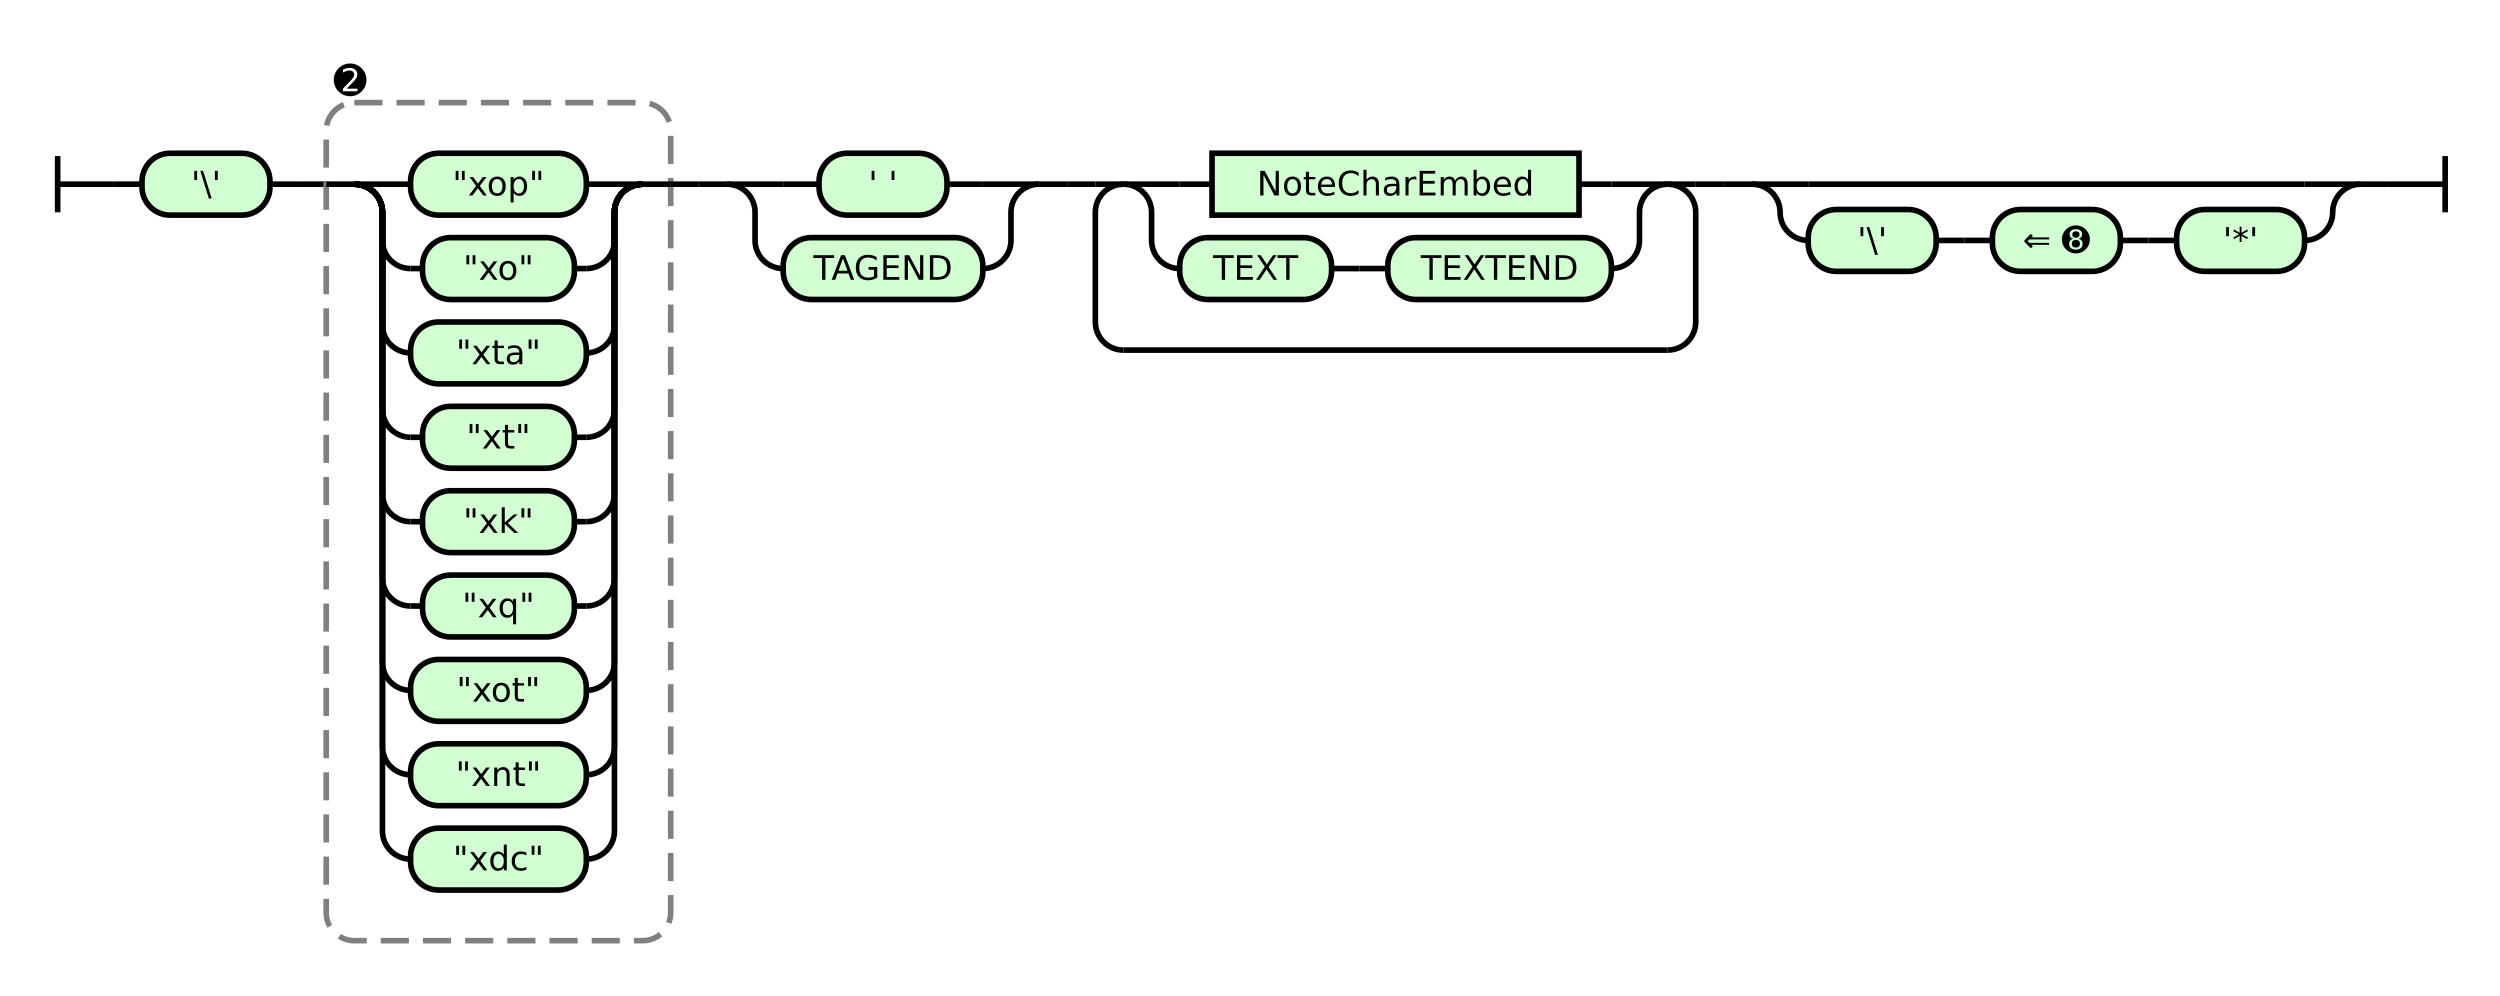
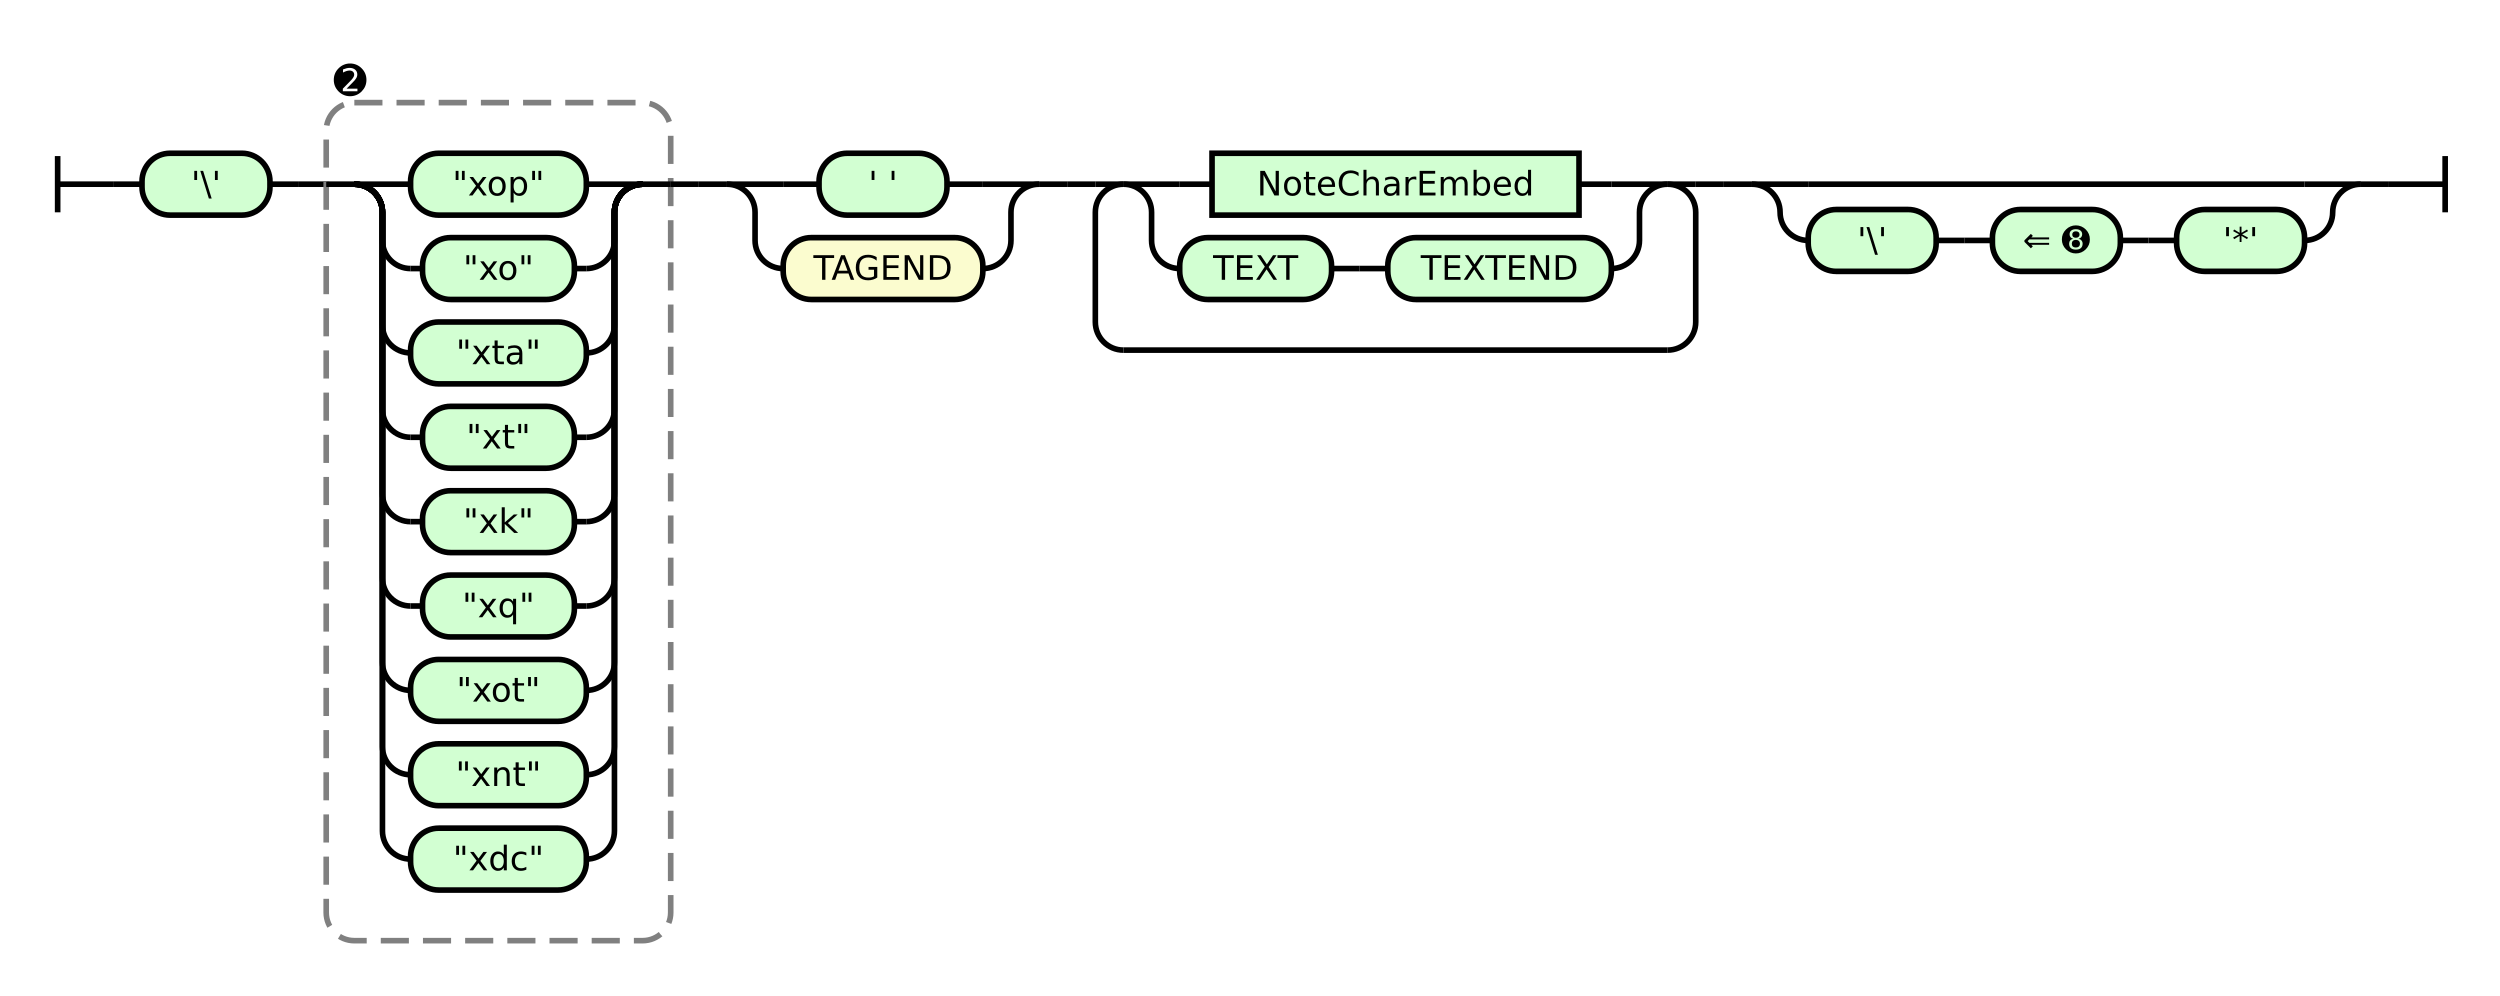
<svg xmlns="http://www.w3.org/2000/svg" class="railroad-diagram" height="354" viewBox="0 0 889.0 354" width="889.0">
  <g transform="translate(.5 .5)">
    <style>/*  */

    svg.railroad-diagram {
-         background-color:hsl(30,20%,95%);
+         background-color: hsl(30,20%,95%);
    }
    svg.railroad-diagram path {
        stroke-width: 2;
        stroke: black;
        fill: none;
    }
    svg.railroad-diagram text {
        font-size: 12px;
        text-anchor: middle;
        font-family: DejaVu Sans;
    }
    svg.railroad-diagram text.label {
        text-anchor:start;
    }
    svg.railroad-diagram text.comment {
        font-family: DejaVu Sans;
        font-size: 14px;
    }
    svg.railroad-diagram rect{
        stroke-width: 2;
-         stroke:black;
+         stroke: black;
        fill: rgb(210, 255, 210);
    }
    svg.railroad-diagram rect.group-box {
        stroke: gray;
        stroke-dasharray: 10 5;
        fill: none;
    }
    .terminal {
        font-family: DejaVu Sans;
+     }
+     svg.railroad-diagram g.altterminal rect {
+         fill: rgb(251, 252, 207)
    }

/*  */
</style>
    <g>
      <path d="M 20 55 v 20 m 0 -10 h 20" />
    </g>
    <path d="M 40 65 h 10" />
    <g>
      <path d="M 50 65 h 0.0" />
      <path d="M 839.0 65 h 0.0" />
      <g class="terminal ">
        <path d="M 50.0 65 h 0.0" />
        <path d="M 95.5 65 h 0.0" />
        <rect height="22" rx="10" ry="10" width="45.5" x="50.0" y="54" />
        <text x="72.75" y="69">'\'</text>
      </g>
      <path d="M 95.5 65 h 10" />
      <path d="M 105.5 65 h 10" />
      <g>
        <path d="M 115.5 65 h 0.0" />
        <path d="M 238.0 65 h 0.0" />
        <rect class="group-box" height="298" rx="10" ry="10" width="122.5" x="115.5" y="36" />
        <g>
          <path d="M 115.5 65 h 10.0" />
          <path d="M 228.0 65 h 10.0" />
          <g>
            <path d="M 125.5 65 h 0.0" />
            <path d="M 228.0 65 h 0.0" />
            <path d="M 125.5 65 h 20" />
            <g class="terminal ">
              <path d="M 145.5 65 h 0.0" />
              <path d="M 208.0 65 h 0.0" />
              <rect height="22" rx="10" ry="10" width="62.5" x="145.5" y="54" />
              <text x="176.75" y="69">"xop"</text>
            </g>
            <path d="M 208.0 65 h 20" />
            <path d="M 125.5 65 a 10 10 0 0 1 10 10 v 10 a 10 10 0 0 0 10 10" />
            <g class="terminal ">
              <path d="M 145.5 95 h 4.25" />
              <path d="M 203.75 95 h 4.25" />
              <rect height="22" rx="10" ry="10" width="54.0" x="149.75" y="84" />
              <text x="176.75" y="99">"xo"</text>
            </g>
            <path d="M 208.0 95 a 10 10 0 0 0 10 -10 v -10 a 10 10 0 0 1 10 -10" />
            <path d="M 125.5 65 a 10 10 0 0 1 10 10 v 40 a 10 10 0 0 0 10 10" />
            <g class="terminal ">
              <path d="M 145.5 125 h 0.0" />
              <path d="M 208.0 125 h 0.0" />
              <rect height="22" rx="10" ry="10" width="62.5" x="145.5" y="114" />
              <text x="176.75" y="129">"xta"</text>
            </g>
            <path d="M 208.0 125 a 10 10 0 0 0 10 -10 v -40 a 10 10 0 0 1 10 -10" />
            <path d="M 125.5 65 a 10 10 0 0 1 10 10 v 70 a 10 10 0 0 0 10 10" />
            <g class="terminal ">
              <path d="M 145.5 155 h 4.25" />
              <path d="M 203.75 155 h 4.25" />
              <rect height="22" rx="10" ry="10" width="54.0" x="149.75" y="144" />
              <text x="176.75" y="159">"xt"</text>
            </g>
            <path d="M 208.0 155 a 10 10 0 0 0 10 -10 v -70 a 10 10 0 0 1 10 -10" />
            <path d="M 125.5 65 a 10 10 0 0 1 10 10 v 100 a 10 10 0 0 0 10 10" />
            <g class="terminal ">
              <path d="M 145.5 185 h 4.25" />
              <path d="M 203.75 185 h 4.25" />
              <rect height="22" rx="10" ry="10" width="54.0" x="149.75" y="174" />
              <text x="176.75" y="189">"xk"</text>
            </g>
            <path d="M 208.0 185 a 10 10 0 0 0 10 -10 v -100 a 10 10 0 0 1 10 -10" />
            <path d="M 125.5 65 a 10 10 0 0 1 10 10 v 130 a 10 10 0 0 0 10 10" />
            <g class="terminal ">
              <path d="M 145.5 215 h 4.25" />
              <path d="M 203.75 215 h 4.25" />
              <rect height="22" rx="10" ry="10" width="54.0" x="149.75" y="204" />
              <text x="176.75" y="219">"xq"</text>
            </g>
            <path d="M 208.0 215 a 10 10 0 0 0 10 -10 v -130 a 10 10 0 0 1 10 -10" />
            <path d="M 125.5 65 a 10 10 0 0 1 10 10 v 160 a 10 10 0 0 0 10 10" />
            <g class="terminal ">
              <path d="M 145.5 245 h 0.0" />
              <path d="M 208.0 245 h 0.0" />
              <rect height="22" rx="10" ry="10" width="62.5" x="145.5" y="234" />
              <text x="176.75" y="249">"xot"</text>
            </g>
            <path d="M 208.0 245 a 10 10 0 0 0 10 -10 v -160 a 10 10 0 0 1 10 -10" />
            <path d="M 125.5 65 a 10 10 0 0 1 10 10 v 190 a 10 10 0 0 0 10 10" />
            <g class="terminal ">
              <path d="M 145.5 275 h 0.0" />
              <path d="M 208.0 275 h 0.0" />
              <rect height="22" rx="10" ry="10" width="62.5" x="145.5" y="264" />
              <text x="176.75" y="279">"xnt"</text>
            </g>
            <path d="M 208.0 275 a 10 10 0 0 0 10 -10 v -190 a 10 10 0 0 1 10 -10" />
            <path d="M 125.5 65 a 10 10 0 0 1 10 10 v 220 a 10 10 0 0 0 10 10" />
            <g class="terminal ">
              <path d="M 145.5 305 h 0.0" />
              <path d="M 208.0 305 h 0.0" />
              <rect height="22" rx="10" ry="10" width="62.5" x="145.5" y="294" />
              <text x="176.75" y="309">"xdc"</text>
            </g>
            <path d="M 208.0 305 a 10 10 0 0 0 10 -10 v -220 a 10 10 0 0 1 10 -10" />
          </g>
        </g>
        <g class="non-terminal ">
          <path d="M 115.5 28 h 0.0" />
          <path d="M 132.5 28 h 0.0" />
          <text class="comment" x="124.0" y="33">➋</text>
        </g>
      </g>
      <path d="M 238.0 65 h 10" />
      <path d="M 248.0 65 h 10" />
      <g>
        <path d="M 258.0 65 h 0.0" />
        <path d="M 369.0 65 h 0.0" />
        <path d="M 258.0 65 h 20" />
        <g class="terminal ">
          <path d="M 278.0 65 h 12.75" />
          <path d="M 336.25 65 h 12.75" />
          <rect height="22" rx="10" ry="10" width="45.5" x="290.75" y="54" />
          <text x="313.5" y="69">' '</text>
        </g>
        <path d="M 349.0 65 h 20" />
        <path d="M 258.0 65 a 10 10 0 0 1 10 10 v 10 a 10 10 0 0 0 10 10" />
-         <g class="terminal ">
+         <g class="terminal altterminal">
          <path d="M 278.0 95 h 0.0" />
          <path d="M 349.0 95 h 0.0" />
          <rect height="22" rx="10" ry="10" width="71.0" x="278.0" y="84" />
          <text x="313.5" y="99">TAGEND</text>
        </g>
        <path d="M 349.0 95 a 10 10 0 0 0 10 -10 v -10 a 10 10 0 0 1 10 -10" />
      </g>
      <path d="M 369.0 65 h 10" />
      <path d="M 379.0 65 h 10" />
      <g>
        <path d="M 389.0 65 h 0.0" />
        <path d="M 602.5 65 h 0.0" />
        <path d="M 389.0 65 h 10" />
        <g>
          <path d="M 399.0 65 h 0.0" />
          <path d="M 592.5 65 h 0.0" />
          <path d="M 399.0 65 h 20" />
          <g class="non-terminal ">
            <path d="M 419.0 65 h 11.5" />
            <path d="M 561.0 65 h 11.5" />
            <rect height="22" width="130.5" x="430.5" y="54" />
            <text x="495.75" y="69">NoteCharEmbed</text>
          </g>
          <path d="M 572.5 65 h 20" />
          <path d="M 399.0 65 a 10 10 0 0 1 10 10 v 10 a 10 10 0 0 0 10 10" />
          <g>
            <path d="M 419.0 95 h 0.0" />
            <path d="M 572.5 95 h 0.0" />
            <g class="terminal ">
              <path d="M 419.0 95 h 0.0" />
              <path d="M 473.0 95 h 0.0" />
              <rect height="22" rx="10" ry="10" width="54.0" x="419.0" y="84" />
              <text x="446.0" y="99">TEXT</text>
            </g>
            <path d="M 473.0 95 h 10" />
            <path d="M 483.0 95 h 10" />
            <g class="terminal ">
              <path d="M 493.0 95 h 0.0" />
              <path d="M 572.5 95 h 0.0" />
              <rect height="22" rx="10" ry="10" width="79.5" x="493.0" y="84" />
              <text x="532.75" y="99">TEXTEND</text>
            </g>
          </g>
          <path d="M 572.5 95 a 10 10 0 0 0 10 -10 v -10 a 10 10 0 0 1 10 -10" />
        </g>
        <path d="M 592.5 65 h 10" />
        <path d="M 399.0 65 a 10 10 0 0 0 -10 10 v 39 a 10 10 0 0 0 10 10" />
        <g>
          <path d="M 399.0 124 h 193.5" />
        </g>
        <path d="M 592.5 124 a 10 10 0 0 0 10 -10 v -39 a 10 10 0 0 0 -10 -10" />
      </g>
      <path d="M 602.5 65 h 10" />
      <path d="M 612.5 65 h 10" />
      <g>
        <path d="M 622.5 65 h 0.0" />
        <path d="M 839.0 65 h 0.0" />
        <path d="M 622.5 65 h 20" />
        <g>
          <path d="M 642.5 65 h 176.5" />
        </g>
        <path d="M 819.0 65 h 20" />
        <path d="M 622.5 65 a 10 10 0 0 1 10 10 v 0 a 10 10 0 0 0 10 10" />
        <g>
          <path d="M 642.5 85 h 0.0" />
          <path d="M 819.0 85 h 0.0" />
          <g class="terminal ">
            <path d="M 642.5 85 h 0.0" />
            <path d="M 688.0 85 h 0.0" />
            <rect height="22" rx="10" ry="10" width="45.5" x="642.5" y="74" />
            <text x="665.25" y="89">'\'</text>
          </g>
          <path d="M 688.0 85 h 10" />
          <path d="M 698.0 85 h 10" />
          <g class="terminal ">
            <path d="M 708.0 85 h 0.0" />
            <path d="M 753.5 85 h 0.0" />
            <rect height="22" rx="10" ry="10" width="45.5" x="708.0" y="74" />
            <text x="730.75" y="89">⇐ ➑</text>
          </g>
          <path d="M 753.5 85 h 10" />
          <path d="M 763.5 85 h 10" />
          <g class="terminal ">
            <path d="M 773.5 85 h 0.0" />
            <path d="M 819.0 85 h 0.0" />
            <rect height="22" rx="10" ry="10" width="45.5" x="773.5" y="74" />
            <text x="796.25" y="89">'*'</text>
          </g>
        </g>
        <path d="M 819.0 85 a 10 10 0 0 0 10 -10 v 0 a 10 10 0 0 1 10 -10" />
      </g>
    </g>
    <path d="M 839.0 65 h 10" />
    <path d="M 849.0 65 h 20 m 0 -10 v 20" />
  </g>
</svg>
